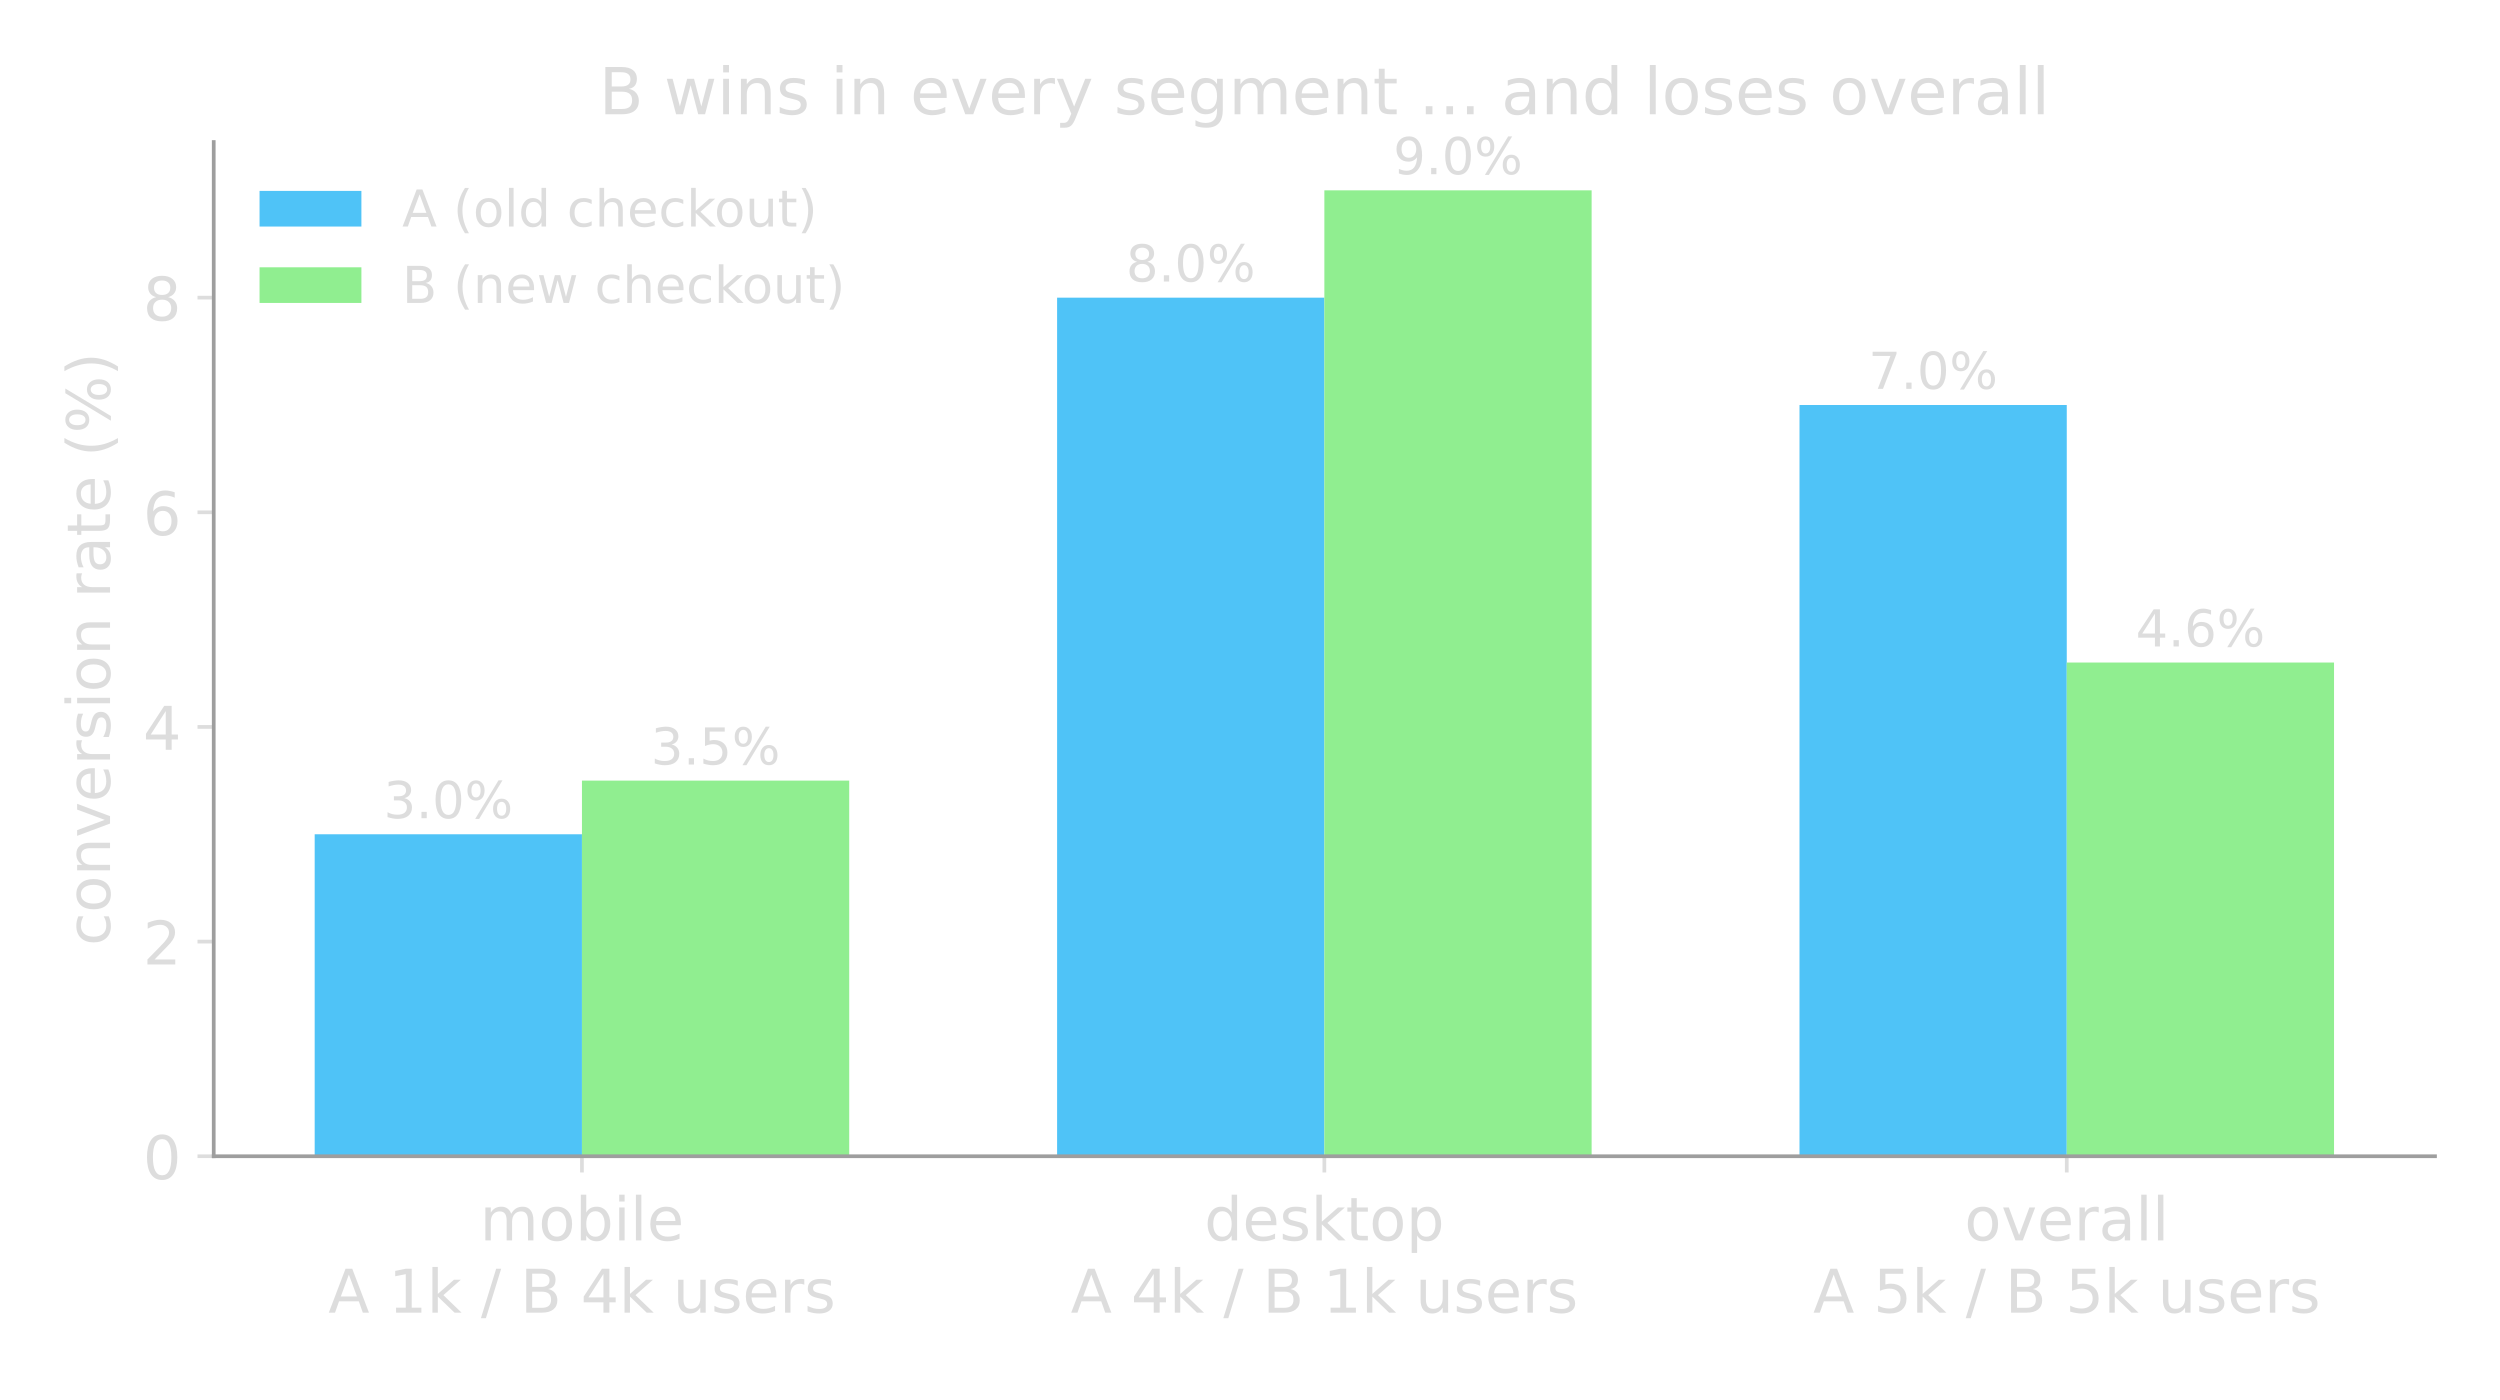
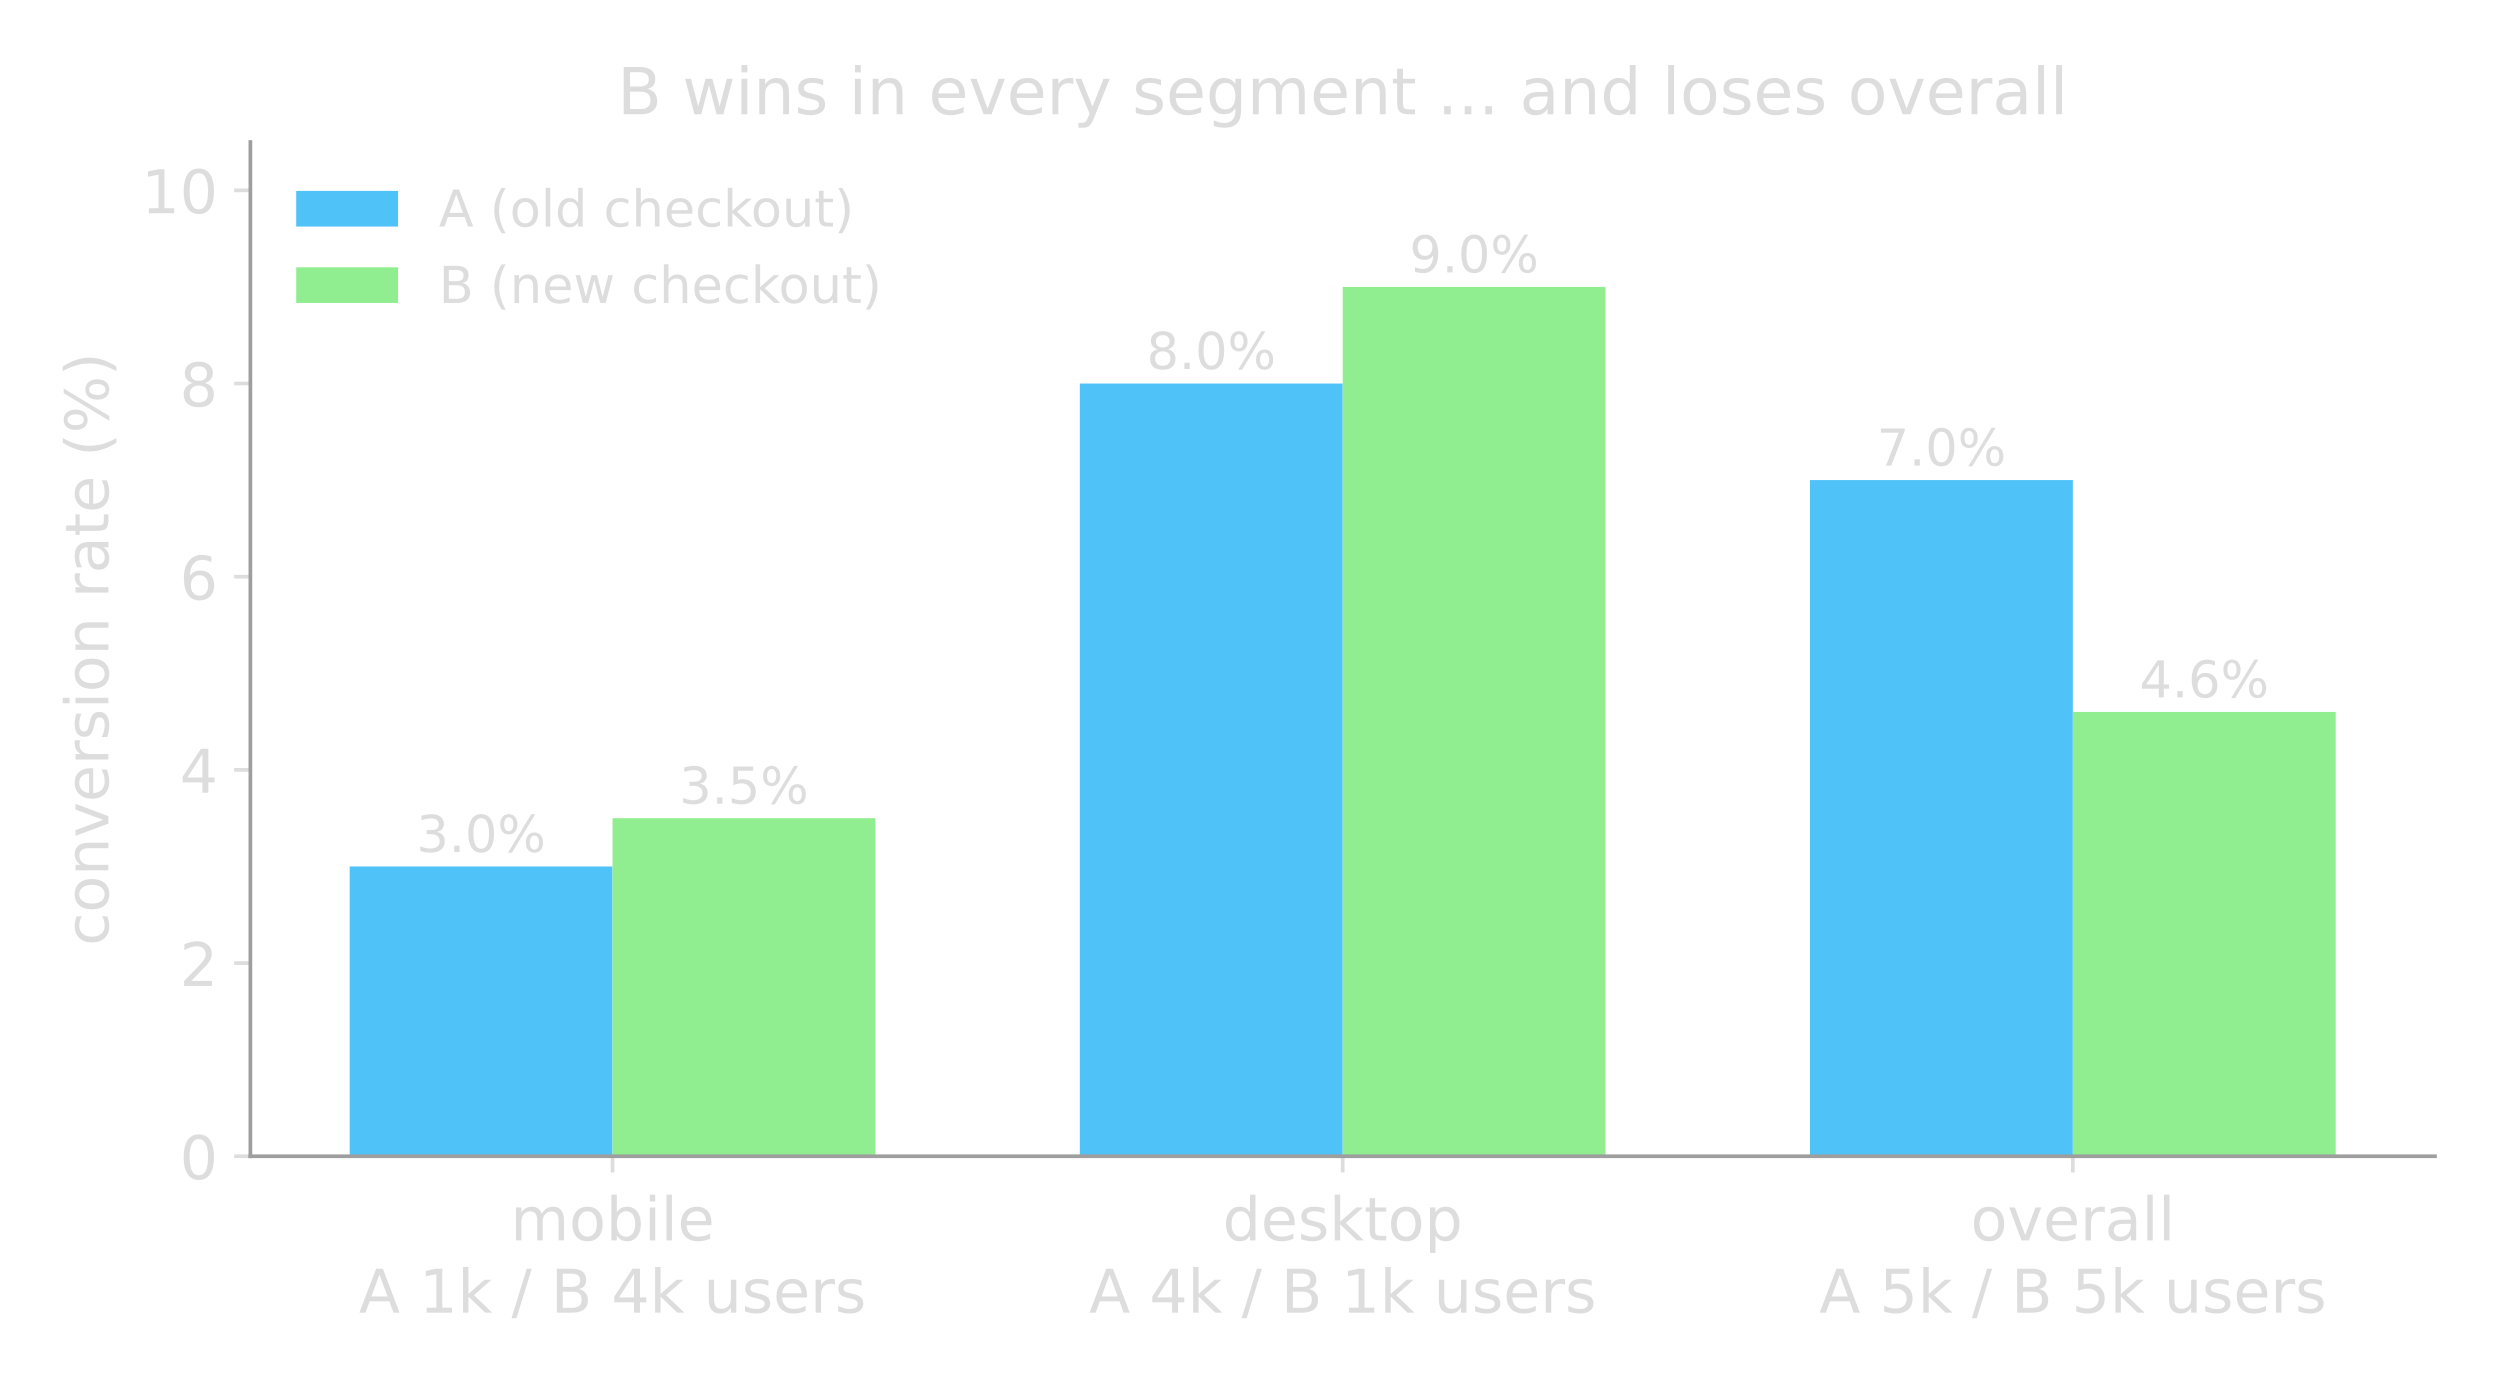
<svg xmlns="http://www.w3.org/2000/svg" xmlns:xlink="http://www.w3.org/1999/xlink" width="540pt" height="302.4pt" viewBox="0 0 540 302.4" version="1.1">
  <defs>
    <style type="text/css">*{stroke-linejoin: round; stroke-linecap: butt}</style>
  </defs>
  <g id="figure_1">
    <g id="patch_1">
      <path d="M 0 302.4  L 540 302.4  L 540 0  L 0 0  L 0 302.4  z " style="fill: none" />
    </g>
    <g id="axes_1">
      <g id="patch_2">
-         <path d="M 46.163 249.749  L 525.96 249.749  L 525.96 30.677  L 46.163 30.677  L 46.163 249.749  z " style="fill: none" />
+         <path d="M 54.083 249.749  L 525.96 249.749  L 525.96 30.677  L 54.083 30.677  L 54.083 249.749  z " style="fill: none" />
      </g>
      <g id="patch_3">
-         <path d="M 67.972 249.749  L 125.702 249.749  L 125.702 180.202  L 67.972 180.202  z " clip-path="url(#p3025498cb9)" style="fill: #4fc3f7" />
+         <path d="M 75.532 249.749  L 132.309 249.749  L 132.309 187.157  L 75.532 187.157  z " clip-path="url(#paa8dcfedf4)" style="fill: #4fc3f7" />
      </g>
      <g id="patch_4">
-         <path d="M 228.332 249.749  L 286.062 249.749  L 286.062 64.291  L 228.332 64.291  z " clip-path="url(#p3025498cb9)" style="fill: #4fc3f7" />
+         <path d="M 233.245 249.749  L 290.022 249.749  L 290.022 82.837  L 233.245 82.837  z " clip-path="url(#paa8dcfedf4)" style="fill: #4fc3f7" />
      </g>
      <g id="patch_5">
-         <path d="M 388.692 249.749  L 446.421 249.749  L 446.421 87.473  L 388.692 87.473  z " clip-path="url(#p3025498cb9)" style="fill: #4fc3f7" />
+         <path d="M 390.958 249.749  L 447.734 249.749  L 447.734 103.701  L 390.958 103.701  z " clip-path="url(#paa8dcfedf4)" style="fill: #4fc3f7" />
      </g>
      <g id="patch_6">
-         <path d="M 125.702 249.749  L 183.431 249.749  L 183.431 168.611  L 125.702 168.611  z " clip-path="url(#p3025498cb9)" style="fill: #90ee90" />
+         <path d="M 132.309 249.749  L 189.085 249.749  L 189.085 176.725  L 132.309 176.725  z " clip-path="url(#paa8dcfedf4)" style="fill: #90ee90" />
      </g>
      <g id="patch_7">
-         <path d="M 286.062 249.749  L 343.791 249.749  L 343.791 41.109  L 286.062 41.109  z " clip-path="url(#p3025498cb9)" style="fill: #90ee90" />
+         <path d="M 290.022 249.749  L 346.798 249.749  L 346.798 61.973  L 290.022 61.973  z " clip-path="url(#paa8dcfedf4)" style="fill: #90ee90" />
      </g>
      <g id="patch_8">
-         <path d="M 446.421 249.749  L 504.151 249.749  L 504.151 143.111  L 446.421 143.111  z " clip-path="url(#p3025498cb9)" style="fill: #90ee90" />
+         <path d="M 447.734 249.749  L 504.511 249.749  L 504.511 153.774  L 447.734 153.774  z " clip-path="url(#paa8dcfedf4)" style="fill: #90ee90" />
      </g>
      <g id="matplotlib.axis_1">
        <g id="xtick_1">
          <g id="line2d_1">
            <defs>
-               <path id="m0955681d60" d="M 0 0  L 0 3.5  " style="stroke: #dddddd; stroke-width: 0.8" />
+               <path id="m7fa92b392c" d="M 0 0  L 0 3.5  " style="stroke: #dddddd; stroke-width: 0.8" />
            </defs>
            <g>
-               <use xlink:href="#m0955681d60" x="125.702" y="249.749" style="fill: #dddddd; stroke: #dddddd; stroke-width: 0.8" />
+               <use xlink:href="#m7fa92b392c" x="132.309" y="249.749" style="fill: #dddddd; stroke: #dddddd; stroke-width: 0.8" />
            </g>
          </g>
          <g id="text_1">
-             <text style="font-size: 13px; font-family: 'DejaVu Sans', 'Bitstream Vera Sans', 'Computer Modern Sans Serif', 'Lucida Grande', 'Verdana', 'Geneva', 'Lucid', 'Arial', 'Helvetica', 'Avant Garde', sans-serif; fill: #dddddd" transform="translate(103.6554 267.9281)">mobile</text>
-             <text style="font-size: 13px; font-family: 'DejaVu Sans', 'Bitstream Vera Sans', 'Computer Modern Sans Serif', 'Lucida Grande', 'Verdana', 'Geneva', 'Lucid', 'Arial', 'Helvetica', 'Avant Garde', sans-serif; fill: #dddddd" transform="translate(70.9147 283.5316)">A 1k / B 4k users</text>
+             <text style="font-size: 13px; font-family: 'DejaVu Sans', 'Bitstream Vera Sans', 'Computer Modern Sans Serif', 'Lucida Grande', 'Verdana', 'Geneva', 'Lucid', 'Arial', 'Helvetica', 'Avant Garde', sans-serif; fill: #dddddd" transform="translate(110.2625 267.9281)">mobile</text>
+             <text style="font-size: 13px; font-family: 'DejaVu Sans', 'Bitstream Vera Sans', 'Computer Modern Sans Serif', 'Lucida Grande', 'Verdana', 'Geneva', 'Lucid', 'Arial', 'Helvetica', 'Avant Garde', sans-serif; fill: #dddddd" transform="translate(77.52176 283.5316)">A 1k / B 4k users</text>
          </g>
        </g>
        <g id="xtick_2">
          <g id="line2d_2">
            <g>
-               <use xlink:href="#m0955681d60" x="286.062" y="249.749" style="fill: #dddddd; stroke: #dddddd; stroke-width: 0.8" />
+               <use xlink:href="#m7fa92b392c" x="290.022" y="249.749" style="fill: #dddddd; stroke: #dddddd; stroke-width: 0.8" />
            </g>
          </g>
          <g id="text_2">
-             <text style="font-size: 13px; font-family: 'DejaVu Sans', 'Bitstream Vera Sans', 'Computer Modern Sans Serif', 'Lucida Grande', 'Verdana', 'Geneva', 'Lucid', 'Arial', 'Helvetica', 'Avant Garde', sans-serif; fill: #dddddd" transform="translate(260.1336 267.9281)">desktop</text>
-             <text style="font-size: 13px; font-family: 'DejaVu Sans', 'Bitstream Vera Sans', 'Computer Modern Sans Serif', 'Lucida Grande', 'Verdana', 'Geneva', 'Lucid', 'Arial', 'Helvetica', 'Avant Garde', sans-serif; fill: #dddddd" transform="translate(231.2746 283.5316)">A 4k / B 1k users</text>
+             <text style="font-size: 13px; font-family: 'DejaVu Sans', 'Bitstream Vera Sans', 'Computer Modern Sans Serif', 'Lucida Grande', 'Verdana', 'Geneva', 'Lucid', 'Arial', 'Helvetica', 'Avant Garde', sans-serif; fill: #dddddd" transform="translate(264.0936 267.9281)">desktop</text>
+             <text style="font-size: 13px; font-family: 'DejaVu Sans', 'Bitstream Vera Sans', 'Computer Modern Sans Serif', 'Lucida Grande', 'Verdana', 'Geneva', 'Lucid', 'Arial', 'Helvetica', 'Avant Garde', sans-serif; fill: #dddddd" transform="translate(235.2346 283.5316)">A 4k / B 1k users</text>
          </g>
        </g>
        <g id="xtick_3">
          <g id="line2d_3">
            <g>
-               <use xlink:href="#m0955681d60" x="446.421" y="249.749" style="fill: #dddddd; stroke: #dddddd; stroke-width: 0.8" />
+               <use xlink:href="#m7fa92b392c" x="447.734" y="249.749" style="fill: #dddddd; stroke: #dddddd; stroke-width: 0.8" />
            </g>
          </g>
          <g id="text_3">
-             <text style="font-size: 13px; font-family: 'DejaVu Sans', 'Bitstream Vera Sans', 'Computer Modern Sans Serif', 'Lucida Grande', 'Verdana', 'Geneva', 'Lucid', 'Arial', 'Helvetica', 'Avant Garde', sans-serif; fill: #dddddd" transform="translate(424.3306 267.9281)">overall</text>
-             <text style="font-size: 13px; font-family: 'DejaVu Sans', 'Bitstream Vera Sans', 'Computer Modern Sans Serif', 'Lucida Grande', 'Verdana', 'Geneva', 'Lucid', 'Arial', 'Helvetica', 'Avant Garde', sans-serif; fill: #dddddd" transform="translate(391.6346 283.5316)">A 5k / B 5k users</text>
+             <text style="font-size: 13px; font-family: 'DejaVu Sans', 'Bitstream Vera Sans', 'Computer Modern Sans Serif', 'Lucida Grande', 'Verdana', 'Geneva', 'Lucid', 'Arial', 'Helvetica', 'Avant Garde', sans-serif; fill: #dddddd" transform="translate(425.6435 267.9281)">overall</text>
+             <text style="font-size: 13px; font-family: 'DejaVu Sans', 'Bitstream Vera Sans', 'Computer Modern Sans Serif', 'Lucida Grande', 'Verdana', 'Geneva', 'Lucid', 'Arial', 'Helvetica', 'Avant Garde', sans-serif; fill: #dddddd" transform="translate(392.9475 283.5316)">A 5k / B 5k users</text>
          </g>
        </g>
      </g>
      <g id="matplotlib.axis_2">
        <g id="ytick_1">
          <g id="line2d_4">
            <defs>
-               <path id="m1195256f8e" d="M 0 0  L -3.5 0  " style="stroke: #dddddd; stroke-width: 0.8" />
+               <path id="mfd346143ea" d="M 0 0  L -3.5 0  " style="stroke: #dddddd; stroke-width: 0.8" />
            </defs>
            <g>
-               <use xlink:href="#m1195256f8e" x="46.163" y="249.749" style="fill: #dddddd; stroke: #dddddd; stroke-width: 0.8" />
+               <use xlink:href="#mfd346143ea" x="54.083" y="249.749" style="fill: #dddddd; stroke: #dddddd; stroke-width: 0.8" />
            </g>
          </g>
          <g id="text_4">
-             <text style="font-size: 13px; font-family: 'DejaVu Sans', 'Bitstream Vera Sans', 'Computer Modern Sans Serif', 'Lucida Grande', 'Verdana', 'Geneva', 'Lucid', 'Arial', 'Helvetica', 'Avant Garde', sans-serif; text-anchor: end; fill: #dddddd" x="39.163" y="254.687" transform="rotate(-0 39.16305 254.6873)">0</text>
+             <text style="font-size: 13px; font-family: 'DejaVu Sans', 'Bitstream Vera Sans', 'Computer Modern Sans Serif', 'Lucida Grande', 'Verdana', 'Geneva', 'Lucid', 'Arial', 'Helvetica', 'Avant Garde', sans-serif; text-anchor: end; fill: #dddddd" x="47.083" y="254.687" transform="rotate(-0 47.08305 254.6873)">0</text>
          </g>
        </g>
        <g id="ytick_2">
          <g id="line2d_5">
            <g>
-               <use xlink:href="#m1195256f8e" x="46.163" y="203.384" style="fill: #dddddd; stroke: #dddddd; stroke-width: 0.8" />
+               <use xlink:href="#mfd346143ea" x="54.083" y="208.021" style="fill: #dddddd; stroke: #dddddd; stroke-width: 0.8" />
            </g>
          </g>
          <g id="text_5">
-             <text style="font-size: 13px; font-family: 'DejaVu Sans', 'Bitstream Vera Sans', 'Computer Modern Sans Serif', 'Lucida Grande', 'Verdana', 'Geneva', 'Lucid', 'Arial', 'Helvetica', 'Avant Garde', sans-serif; text-anchor: end; fill: #dddddd" x="39.163" y="208.323" transform="rotate(-0 39.16305 208.3228)">2</text>
+             <text style="font-size: 13px; font-family: 'DejaVu Sans', 'Bitstream Vera Sans', 'Computer Modern Sans Serif', 'Lucida Grande', 'Verdana', 'Geneva', 'Lucid', 'Arial', 'Helvetica', 'Avant Garde', sans-serif; text-anchor: end; fill: #dddddd" x="47.083" y="212.959" transform="rotate(-0 47.08305 212.9593)">2</text>
          </g>
        </g>
        <g id="ytick_3">
          <g id="line2d_6">
            <g>
-               <use xlink:href="#m1195256f8e" x="46.163" y="157.02" style="fill: #dddddd; stroke: #dddddd; stroke-width: 0.8" />
+               <use xlink:href="#mfd346143ea" x="54.083" y="166.293" style="fill: #dddddd; stroke: #dddddd; stroke-width: 0.8" />
            </g>
          </g>
          <g id="text_6">
-             <text style="font-size: 13px; font-family: 'DejaVu Sans', 'Bitstream Vera Sans', 'Computer Modern Sans Serif', 'Lucida Grande', 'Verdana', 'Geneva', 'Lucid', 'Arial', 'Helvetica', 'Avant Garde', sans-serif; text-anchor: end; fill: #dddddd" x="39.163" y="161.958" transform="rotate(-0 39.16305 161.9584)">4</text>
+             <text style="font-size: 13px; font-family: 'DejaVu Sans', 'Bitstream Vera Sans', 'Computer Modern Sans Serif', 'Lucida Grande', 'Verdana', 'Geneva', 'Lucid', 'Arial', 'Helvetica', 'Avant Garde', sans-serif; text-anchor: end; fill: #dddddd" x="47.083" y="171.231" transform="rotate(-0 47.08305 171.2313)">4</text>
          </g>
        </g>
        <g id="ytick_4">
          <g id="line2d_7">
            <g>
-               <use xlink:href="#m1195256f8e" x="46.163" y="110.655" style="fill: #dddddd; stroke: #dddddd; stroke-width: 0.8" />
+               <use xlink:href="#mfd346143ea" x="54.083" y="124.565" style="fill: #dddddd; stroke: #dddddd; stroke-width: 0.8" />
            </g>
          </g>
          <g id="text_7">
-             <text style="font-size: 13px; font-family: 'DejaVu Sans', 'Bitstream Vera Sans', 'Computer Modern Sans Serif', 'Lucida Grande', 'Verdana', 'Geneva', 'Lucid', 'Arial', 'Helvetica', 'Avant Garde', sans-serif; text-anchor: end; fill: #dddddd" x="39.163" y="115.594" transform="rotate(-0 39.16305 115.5939)">6</text>
+             <text style="font-size: 13px; font-family: 'DejaVu Sans', 'Bitstream Vera Sans', 'Computer Modern Sans Serif', 'Lucida Grande', 'Verdana', 'Geneva', 'Lucid', 'Arial', 'Helvetica', 'Avant Garde', sans-serif; text-anchor: end; fill: #dddddd" x="47.083" y="129.503" transform="rotate(-0 47.08305 129.5032)">6</text>
          </g>
        </g>
        <g id="ytick_5">
          <g id="line2d_8">
            <g>
-               <use xlink:href="#m1195256f8e" x="46.163" y="64.291" style="fill: #dddddd; stroke: #dddddd; stroke-width: 0.8" />
+               <use xlink:href="#mfd346143ea" x="54.083" y="82.837" style="fill: #dddddd; stroke: #dddddd; stroke-width: 0.8" />
            </g>
          </g>
          <g id="text_8">
-             <text style="font-size: 13px; font-family: 'DejaVu Sans', 'Bitstream Vera Sans', 'Computer Modern Sans Serif', 'Lucida Grande', 'Verdana', 'Geneva', 'Lucid', 'Arial', 'Helvetica', 'Avant Garde', sans-serif; text-anchor: end; fill: #dddddd" x="39.163" y="69.229" transform="rotate(-0 39.16305 69.22943)">8</text>
+             <text style="font-size: 13px; font-family: 'DejaVu Sans', 'Bitstream Vera Sans', 'Computer Modern Sans Serif', 'Lucida Grande', 'Verdana', 'Geneva', 'Lucid', 'Arial', 'Helvetica', 'Avant Garde', sans-serif; text-anchor: end; fill: #dddddd" x="47.083" y="87.775" transform="rotate(-0 47.08305 87.77522)">8</text>
          </g>
        </g>
-         <g id="text_9">
-           <text style="font-size: 13px; font-family: 'DejaVu Sans', 'Bitstream Vera Sans', 'Computer Modern Sans Serif', 'Lucida Grande', 'Verdana', 'Geneva', 'Lucid', 'Arial', 'Helvetica', 'Avant Garde', sans-serif; text-anchor: middle; fill: #dddddd" x="23.769" y="140.213" transform="rotate(-90 23.76875 140.2128)">conversion rate (%)</text>
+         <g id="ytick_6">
+           <g id="line2d_9">
+             <g>
+               <use xlink:href="#mfd346143ea" x="54.083" y="41.109" style="fill: #dddddd; stroke: #dddddd; stroke-width: 0.8" />
+             </g>
+           </g>
+           <g id="text_9">
+             <text style="font-size: 13px; font-family: 'DejaVu Sans', 'Bitstream Vera Sans', 'Computer Modern Sans Serif', 'Lucida Grande', 'Verdana', 'Geneva', 'Lucid', 'Arial', 'Helvetica', 'Avant Garde', sans-serif; text-anchor: end; fill: #dddddd" x="47.083" y="46.047" transform="rotate(-0 47.08305 46.0472)">10</text>
+           </g>
+         </g>
+         <g id="text_10">
+           <text style="font-size: 13px; font-family: 'DejaVu Sans', 'Bitstream Vera Sans', 'Computer Modern Sans Serif', 'Lucida Grande', 'Verdana', 'Geneva', 'Lucid', 'Arial', 'Helvetica', 'Avant Garde', sans-serif; text-anchor: middle; fill: #dddddd" x="23.418" y="140.213" transform="rotate(-90 23.4175 140.2128)">conversion rate (%)</text>
        </g>
      </g>
      <g id="patch_9">
-         <path d="M 46.163 249.749  L 46.163 30.677  " style="fill: none; stroke: #9e9e9e; stroke-width: 0.8; stroke-linejoin: miter; stroke-linecap: square" />
+         <path d="M 54.083 249.749  L 54.083 30.677  " style="fill: none; stroke: #9e9e9e; stroke-width: 0.8; stroke-linejoin: miter; stroke-linecap: square" />
      </g>
      <g id="patch_10">
-         <path d="M 46.163 249.749  L 525.96 249.749  " style="fill: none; stroke: #9e9e9e; stroke-width: 0.8; stroke-linejoin: miter; stroke-linecap: square" />
-       </g>
-       <g id="text_10">
-         <text style="font-size: 11px; font-family: 'DejaVu Sans', 'Bitstream Vera Sans', 'Computer Modern Sans Serif', 'Lucida Grande', 'Verdana', 'Geneva', 'Lucid', 'Arial', 'Helvetica', 'Avant Garde', sans-serif; text-anchor: middle; fill: #dddddd" x="96.837" y="176.725" transform="rotate(-0 96.83679 176.7248)">3.0%</text>
+         <path d="M 54.083 249.749  L 525.96 249.749  " style="fill: none; stroke: #9e9e9e; stroke-width: 0.8; stroke-linejoin: miter; stroke-linecap: square" />
      </g>
      <g id="text_11">
-         <text style="font-size: 11px; font-family: 'DejaVu Sans', 'Bitstream Vera Sans', 'Computer Modern Sans Serif', 'Lucida Grande', 'Verdana', 'Geneva', 'Lucid', 'Arial', 'Helvetica', 'Avant Garde', sans-serif; text-anchor: middle; fill: #dddddd" x="154.566" y="165.134" transform="rotate(-0 154.5664 165.1337)">3.5%</text>
+         <text style="font-size: 11px; font-family: 'DejaVu Sans', 'Bitstream Vera Sans', 'Computer Modern Sans Serif', 'Lucida Grande', 'Verdana', 'Geneva', 'Lucid', 'Arial', 'Helvetica', 'Avant Garde', sans-serif; text-anchor: middle; fill: #dddddd" x="103.92" y="184.027" transform="rotate(-0 103.9203 184.0272)">3.0%</text>
      </g>
      <g id="text_12">
-         <text style="font-size: 11px; font-family: 'DejaVu Sans', 'Bitstream Vera Sans', 'Computer Modern Sans Serif', 'Lucida Grande', 'Verdana', 'Geneva', 'Lucid', 'Arial', 'Helvetica', 'Avant Garde', sans-serif; text-anchor: middle; fill: #dddddd" x="257.197" y="60.814" transform="rotate(-0 257.1967 60.81362)">8.0%</text>
+         <text style="font-size: 11px; font-family: 'DejaVu Sans', 'Bitstream Vera Sans', 'Computer Modern Sans Serif', 'Lucida Grande', 'Verdana', 'Geneva', 'Lucid', 'Arial', 'Helvetica', 'Avant Garde', sans-serif; text-anchor: middle; fill: #dddddd" x="160.697" y="173.595" transform="rotate(-0 160.697 173.5952)">3.5%</text>
      </g>
      <g id="text_13">
-         <text style="font-size: 11px; font-family: 'DejaVu Sans', 'Bitstream Vera Sans', 'Computer Modern Sans Serif', 'Lucida Grande', 'Verdana', 'Geneva', 'Lucid', 'Arial', 'Helvetica', 'Avant Garde', sans-serif; text-anchor: middle; fill: #dddddd" x="314.926" y="37.631" transform="rotate(-0 314.9263 37.63139)">9.0%</text>
+         <text style="font-size: 11px; font-family: 'DejaVu Sans', 'Bitstream Vera Sans', 'Computer Modern Sans Serif', 'Lucida Grande', 'Verdana', 'Geneva', 'Lucid', 'Arial', 'Helvetica', 'Avant Garde', sans-serif; text-anchor: middle; fill: #dddddd" x="261.633" y="79.707" transform="rotate(-0 261.6332 79.70714)">8.0%</text>
      </g>
      <g id="text_14">
-         <text style="font-size: 11px; font-family: 'DejaVu Sans', 'Bitstream Vera Sans', 'Computer Modern Sans Serif', 'Lucida Grande', 'Verdana', 'Geneva', 'Lucid', 'Arial', 'Helvetica', 'Avant Garde', sans-serif; text-anchor: middle; fill: #dddddd" x="417.557" y="83.996" transform="rotate(-0 417.5567 83.99586)">7.0%</text>
+         <text style="font-size: 11px; font-family: 'DejaVu Sans', 'Bitstream Vera Sans', 'Computer Modern Sans Serif', 'Lucida Grande', 'Verdana', 'Geneva', 'Lucid', 'Arial', 'Helvetica', 'Avant Garde', sans-serif; text-anchor: middle; fill: #dddddd" x="318.41" y="58.843" transform="rotate(-0 318.4098 58.84313)">9.0%</text>
      </g>
      <g id="text_15">
-         <text style="font-size: 11px; font-family: 'DejaVu Sans', 'Bitstream Vera Sans', 'Computer Modern Sans Serif', 'Lucida Grande', 'Verdana', 'Geneva', 'Lucid', 'Arial', 'Helvetica', 'Avant Garde', sans-serif; text-anchor: middle; fill: #dddddd" x="475.286" y="139.633" transform="rotate(-0 475.2863 139.6332)">4.6%</text>
+         <text style="font-size: 11px; font-family: 'DejaVu Sans', 'Bitstream Vera Sans', 'Computer Modern Sans Serif', 'Lucida Grande', 'Verdana', 'Geneva', 'Lucid', 'Arial', 'Helvetica', 'Avant Garde', sans-serif; text-anchor: middle; fill: #dddddd" x="419.346" y="100.571" transform="rotate(-0 419.3461 100.5712)">7.0%</text>
      </g>
      <g id="text_16">
-         <text style="font-size: 14px; font-family: 'DejaVu Sans', 'Bitstream Vera Sans', 'Computer Modern Sans Serif', 'Lucida Grande', 'Verdana', 'Geneva', 'Lucid', 'Arial', 'Helvetica', 'Avant Garde', sans-serif; text-anchor: middle; fill: #dddddd" x="286.062" y="24.677" transform="rotate(-0 286.0615 24.67672)">B wins in every segment ... and loses overall</text>
+         <text style="font-size: 11px; font-family: 'DejaVu Sans', 'Bitstream Vera Sans', 'Computer Modern Sans Serif', 'Lucida Grande', 'Verdana', 'Geneva', 'Lucid', 'Arial', 'Helvetica', 'Avant Garde', sans-serif; text-anchor: middle; fill: #dddddd" x="476.123" y="150.645" transform="rotate(-0 476.1227 150.6448)">4.6%</text>
+       </g>
+       <g id="text_17">
+         <text style="font-size: 14px; font-family: 'DejaVu Sans', 'Bitstream Vera Sans', 'Computer Modern Sans Serif', 'Lucida Grande', 'Verdana', 'Geneva', 'Lucid', 'Arial', 'Helvetica', 'Avant Garde', sans-serif; text-anchor: middle; fill: #dddddd" x="290.022" y="24.677" transform="rotate(-0 290.0215 24.67672)">B wins in every segment ... and loses overall</text>
      </g>
      <g id="legend_1">
        <g id="patch_11">
-           <path d="M 56.063 48.935  L 78.063 48.935  L 78.063 41.235  L 56.063 41.235  z " style="fill: #4fc3f7" />
+           <path d="M 63.983 48.935  L 85.983 48.935  L 85.983 41.235  L 63.983 41.235  z " style="fill: #4fc3f7" />
        </g>
-         <g id="text_17">
-           <text style="font-size: 11px; font-family: 'DejaVu Sans', 'Bitstream Vera Sans', 'Computer Modern Sans Serif', 'Lucida Grande', 'Verdana', 'Geneva', 'Lucid', 'Arial', 'Helvetica', 'Avant Garde', sans-serif; text-anchor: start; fill: #dddddd" x="86.863" y="48.935" transform="rotate(-0 86.86305 48.935)">A (old checkout)</text>
+         <g id="text_18">
+           <text style="font-size: 11px; font-family: 'DejaVu Sans', 'Bitstream Vera Sans', 'Computer Modern Sans Serif', 'Lucida Grande', 'Verdana', 'Geneva', 'Lucid', 'Arial', 'Helvetica', 'Avant Garde', sans-serif; text-anchor: start; fill: #dddddd" x="94.783" y="48.935" transform="rotate(-0 94.78305 48.935)">A (old checkout)</text>
        </g>
        <g id="patch_12">
-           <path d="M 56.063 65.436  L 78.063 65.436  L 78.063 57.736  L 56.063 57.736  z " style="fill: #90ee90" />
+           <path d="M 63.983 65.436  L 85.983 65.436  L 85.983 57.736  L 63.983 57.736  z " style="fill: #90ee90" />
        </g>
-         <g id="text_18">
-           <text style="font-size: 11px; font-family: 'DejaVu Sans', 'Bitstream Vera Sans', 'Computer Modern Sans Serif', 'Lucida Grande', 'Verdana', 'Geneva', 'Lucid', 'Arial', 'Helvetica', 'Avant Garde', sans-serif; text-anchor: start; fill: #dddddd" x="86.863" y="65.436" transform="rotate(-0 86.86305 65.43586)">B (new checkout)</text>
+         <g id="text_19">
+           <text style="font-size: 11px; font-family: 'DejaVu Sans', 'Bitstream Vera Sans', 'Computer Modern Sans Serif', 'Lucida Grande', 'Verdana', 'Geneva', 'Lucid', 'Arial', 'Helvetica', 'Avant Garde', sans-serif; text-anchor: start; fill: #dddddd" x="94.783" y="65.436" transform="rotate(-0 94.78305 65.43586)">B (new checkout)</text>
        </g>
      </g>
    </g>
  </g>
  <defs>
-     <clipPath id="p3025498cb9">
-       <rect x="46.163" y="30.677" width="479.797" height="219.072" />
+     <clipPath id="paa8dcfedf4">
+       <rect x="54.083" y="30.677" width="471.877" height="219.072" />
    </clipPath>
  </defs>
</svg>
